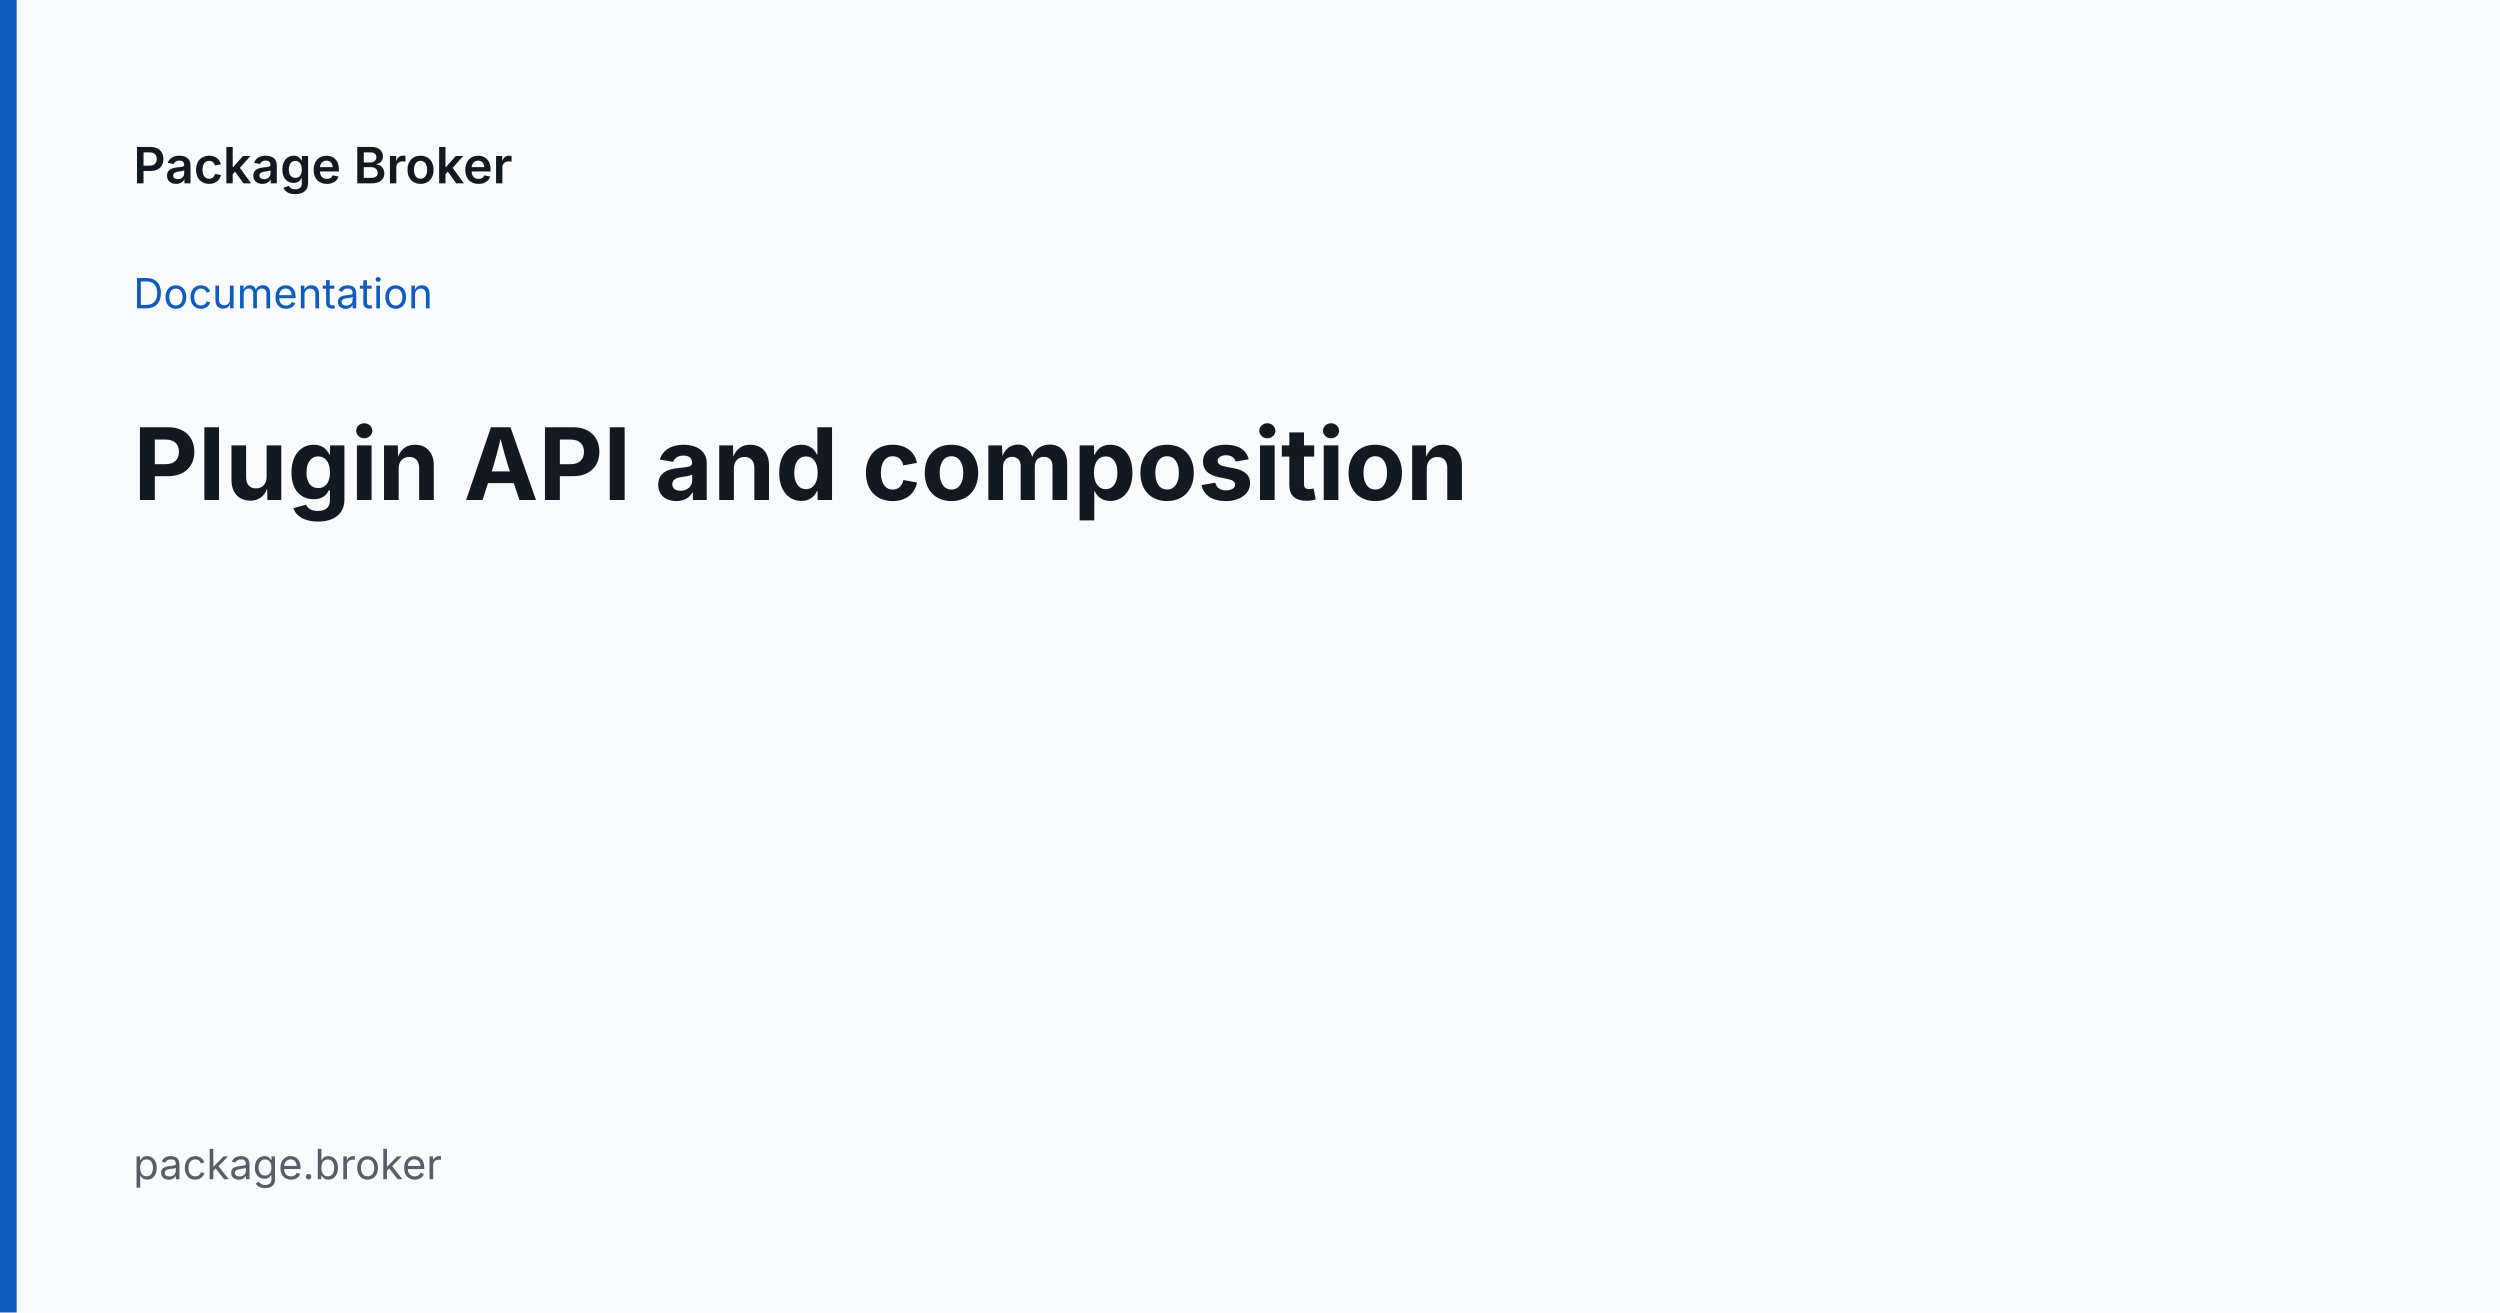
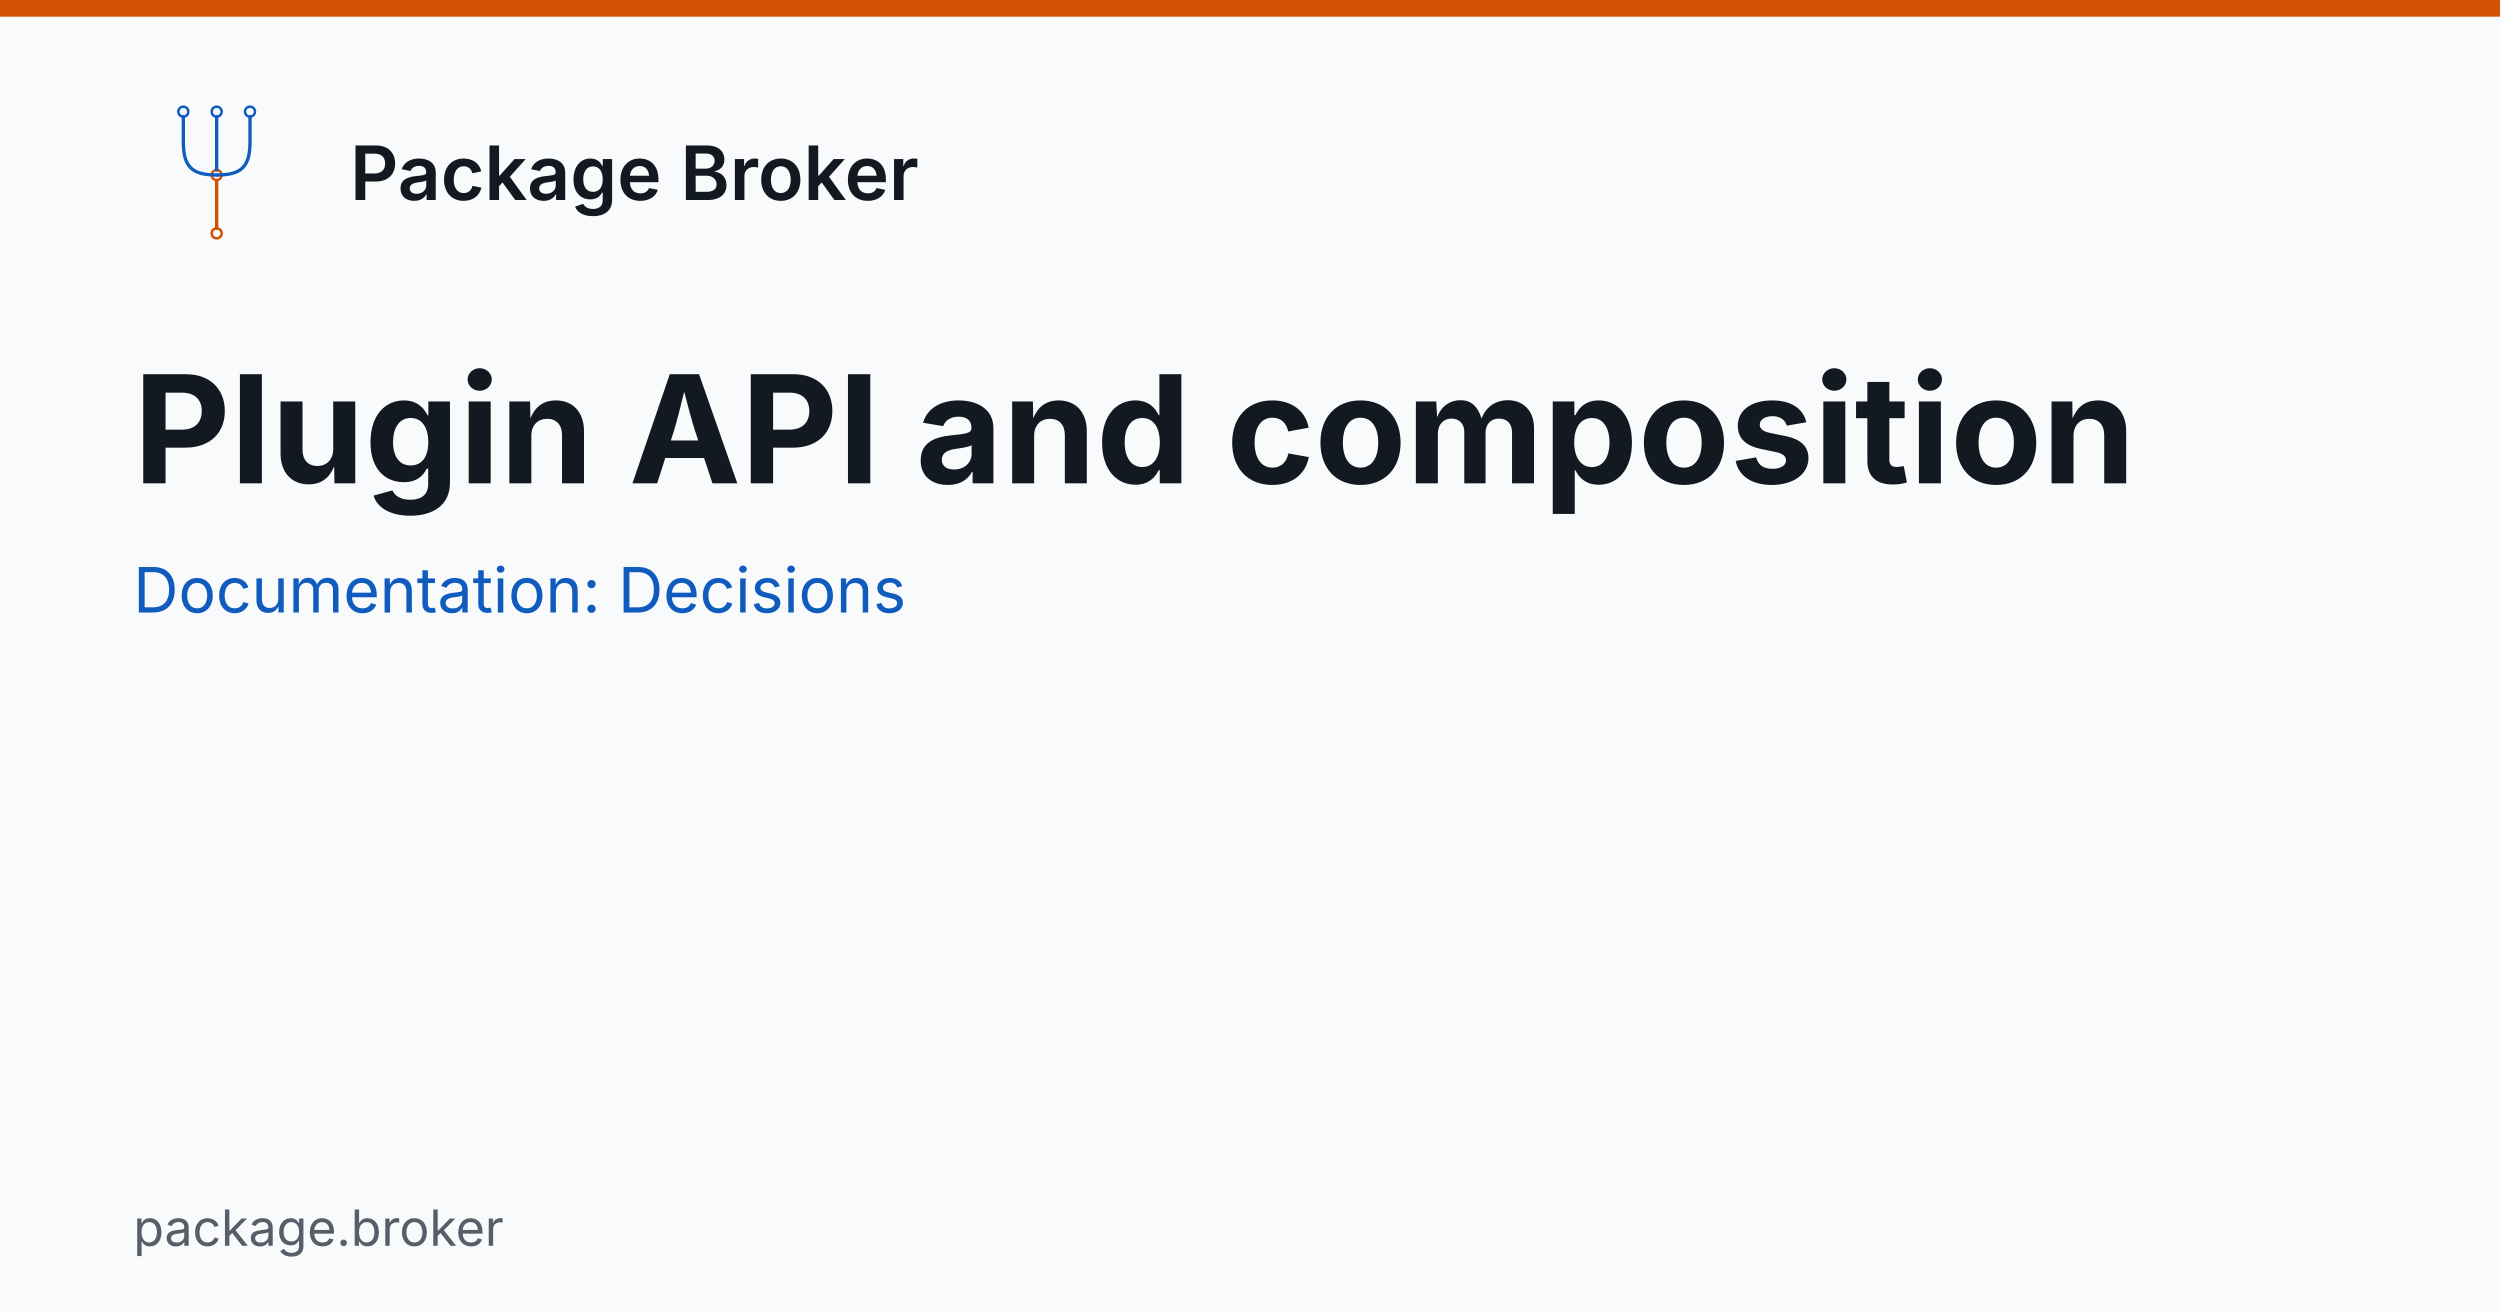
<svg xmlns="http://www.w3.org/2000/svg" width="1200" height="630" viewBox="0 0 1200 630" role="img" aria-labelledby="title description">
  <defs>
    <style>@font-face{font-family:Inter;src:url(inter-latin-wght-normal.woff2) format('woff2');font-weight:100 900}text{font-family:Inter,sans-serif}</style>
  </defs>
  <rect width="1200" height="630" fill="#f9fafb" />
-   <rect width="8" height="630" fill="#105bbe" />
-   <text x="64" y="88" font-size="24" font-weight="600" fill="#121921">Package Broker</text>
-   <text x="64" y="148" font-size="20" fill="#105bbe">Documentation</text>
-   <text x="64" y="240" font-size="48" font-weight="700" fill="#121921">
+   <rect width="1200" height="8" fill="#d45003" />
+   <svg x="64" y="40" width="80" height="80" viewBox="0 0 200 200" fill="none" aria-hidden="true">
+     <g>
+       <circle cx="100" cy="180" r="6" stroke="#d45003" stroke-width="3" fill="none" />
+       <path d="M100 174 L100 110" stroke="#d45003" stroke-width="4" stroke-linecap="round" />
+       <circle cx="100" cy="110" r="6" stroke="#d45003" stroke-width="3" fill="#f9fafb" />
+     </g>
+     <g>
+       <path d="M100 104 L100 40" stroke="#105bbe" stroke-width="4" stroke-linecap="round" />
+       <circle cx="100" cy="34" r="6" stroke="#105bbe" stroke-width="3" fill="none" />
+       <path d="M100 110 C70 110 60 100 60 70 L60 40" stroke="#105bbe" stroke-width="4" stroke-linecap="round" fill="none" />
+       <circle cx="60" cy="34" r="6" stroke="#105bbe" stroke-width="3" fill="none" />
+       <path d="M100 110 C130 110 140 100 140 70 L140 40" stroke="#105bbe" stroke-width="4" stroke-linecap="round" fill="none" />
+       <circle cx="140" cy="34" r="6" stroke="#105bbe" stroke-width="3" fill="none" />
+     </g>
+   </svg>
+   <text x="168" y="96" font-size="36" font-weight="600" fill="#121921">Package Broker</text>
+   <text data-role="headline" x="64" y="232" font-size="72" font-weight="700" fill="#121921">
    <tspan x="64" dy="0">Plugin API and composition</tspan>
  </text>
-   <text x="64" y="566" font-size="20" fill="#565e69">package.broker</text>
+   <text data-role="support" x="64" y="294" font-size="30" fill="#105bbe">Documentation: Decisions</text>
+   <text x="64" y="598" font-size="24" fill="#565e69">package.broker</text>
</svg>
